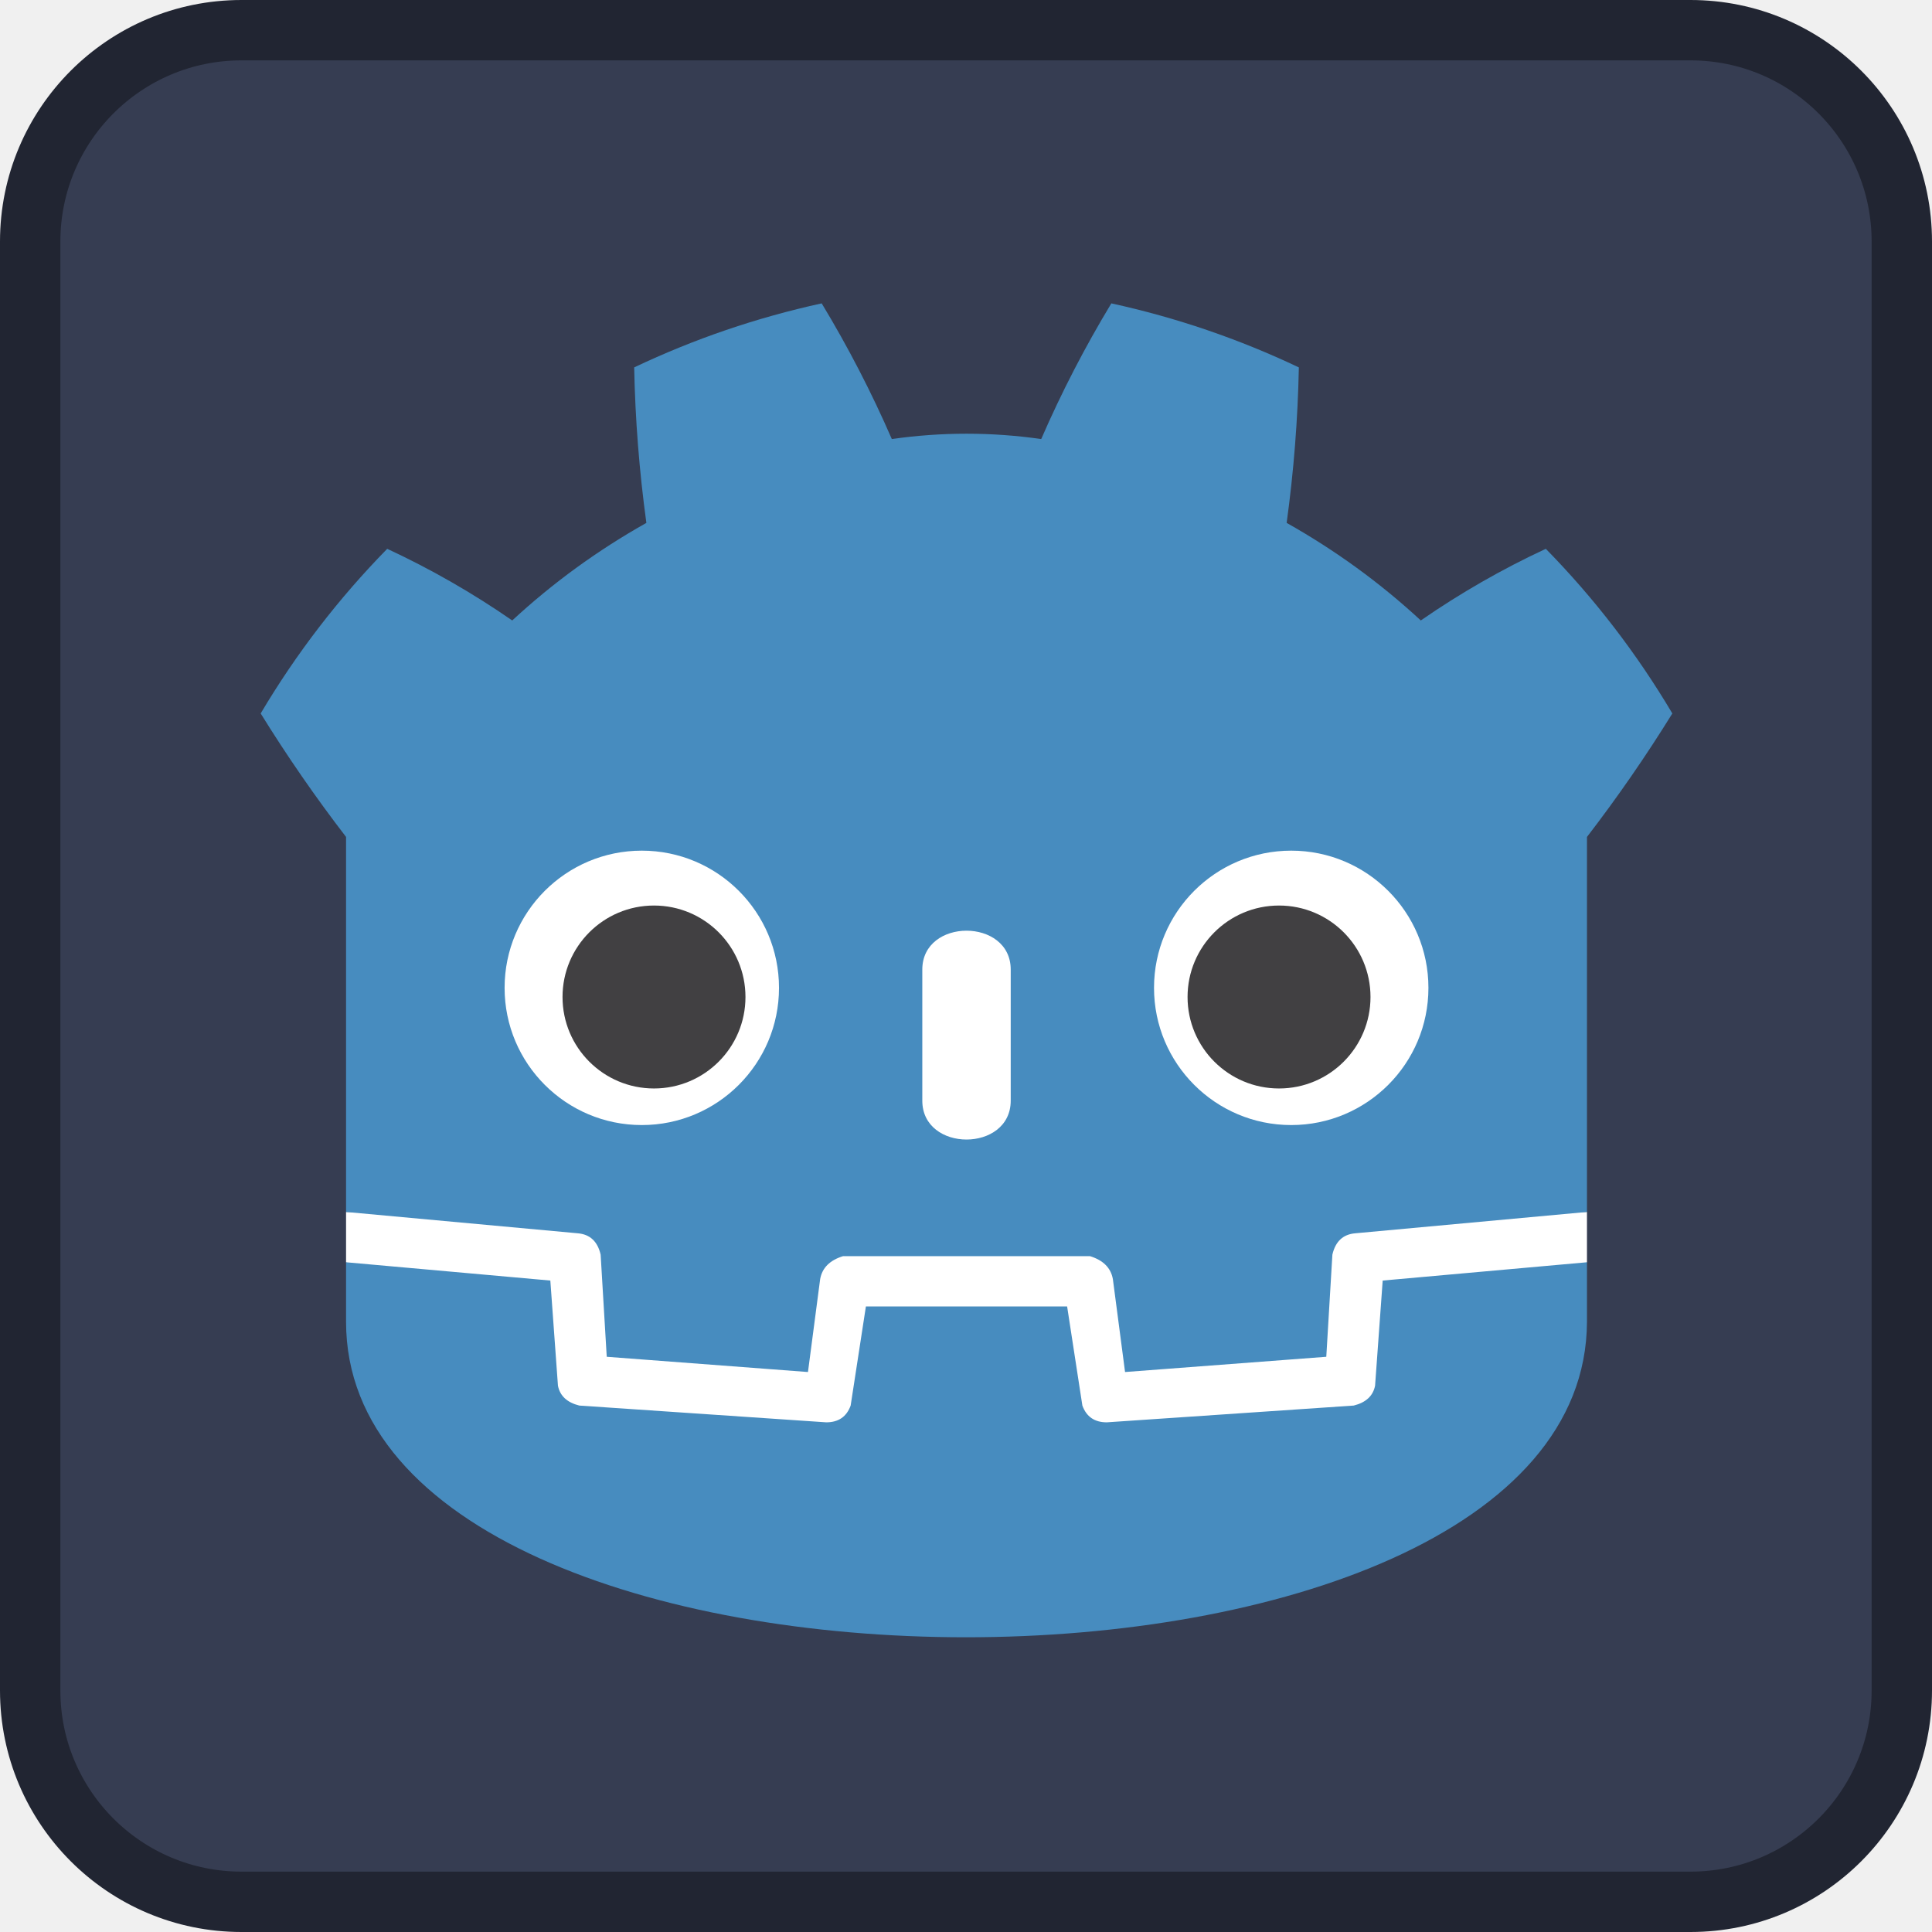
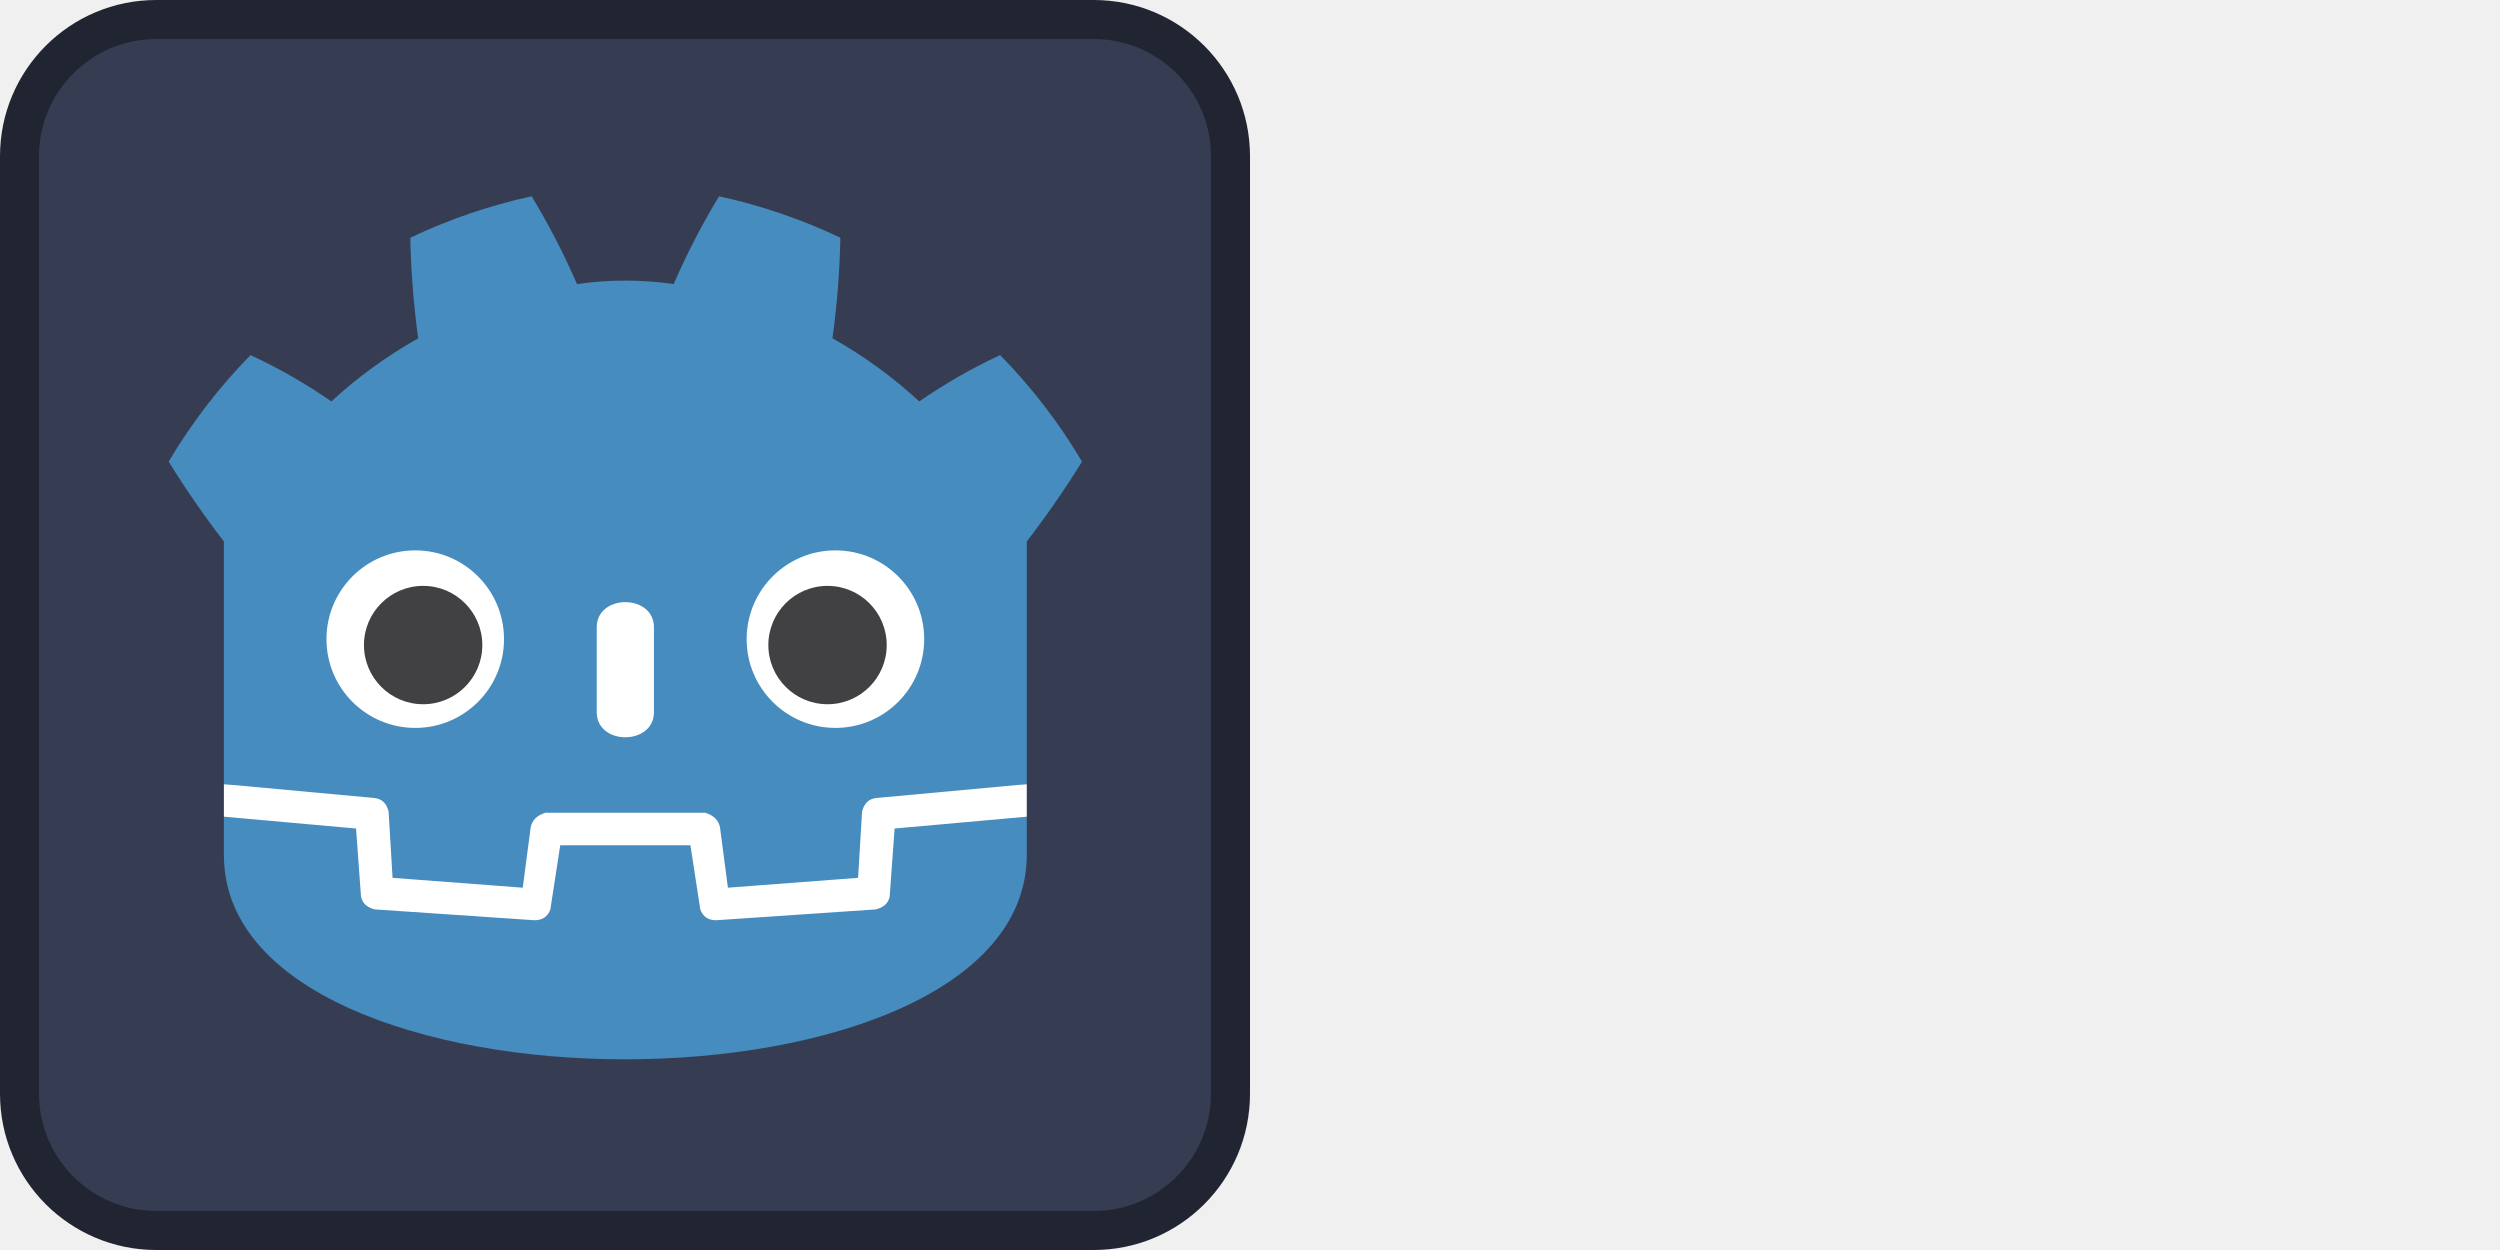
- <svg xmlns="http://www.w3.org/2000/svg" width="128" height="128">
+ <svg xmlns="http://www.w3.org/2000/svg" width="256" height="128">
  <rect width="124" height="124" x="2" y="2" fill="#363d52" stroke="#212532" stroke-width="4" rx="14" />
  <g fill="#fff" transform="translate(12.322 12.322)scale(.101)">
    <path d="M105 673v33q407 354 814 0v-33z" />
    <path fill="#478cbf" d="m105 673 152 14q12 1 15 14l4 67 132 10 8-61q2-11 15-15h162q13 4 15 15l8 61 132-10 4-67q3-13 15-14l152-14V427q30-39 56-81-35-59-83-108-43 20-82 47-40-37-88-64 7-51 8-102-59-28-123-42-26 43-46 89-49-7-98 0-20-46-46-89-64 14-123 42 1 51 8 102-48 27-88 64-39-27-82-47-48 49-83 108 26 42 56 81zm0 33v39c0 276 813 276 814 0v-39l-134 12-5 69q-2 10-14 13l-162 11q-12 0-16-11l-10-65H446l-10 65q-4 11-16 11l-162-11q-12-3-14-13l-5-69z" />
    <path d="M483 600c0 34 58 34 58 0v-86c0-34-58-34-58 0z" />
    <circle cx="725" cy="526" r="90" />
    <circle cx="299" cy="526" r="90" />
  </g>
  <g fill="#414042" transform="translate(12.322 12.322)scale(.101)">
    <circle cx="307" cy="532" r="60" />
    <circle cx="717" cy="532" r="60" />
  </g>
</svg>
